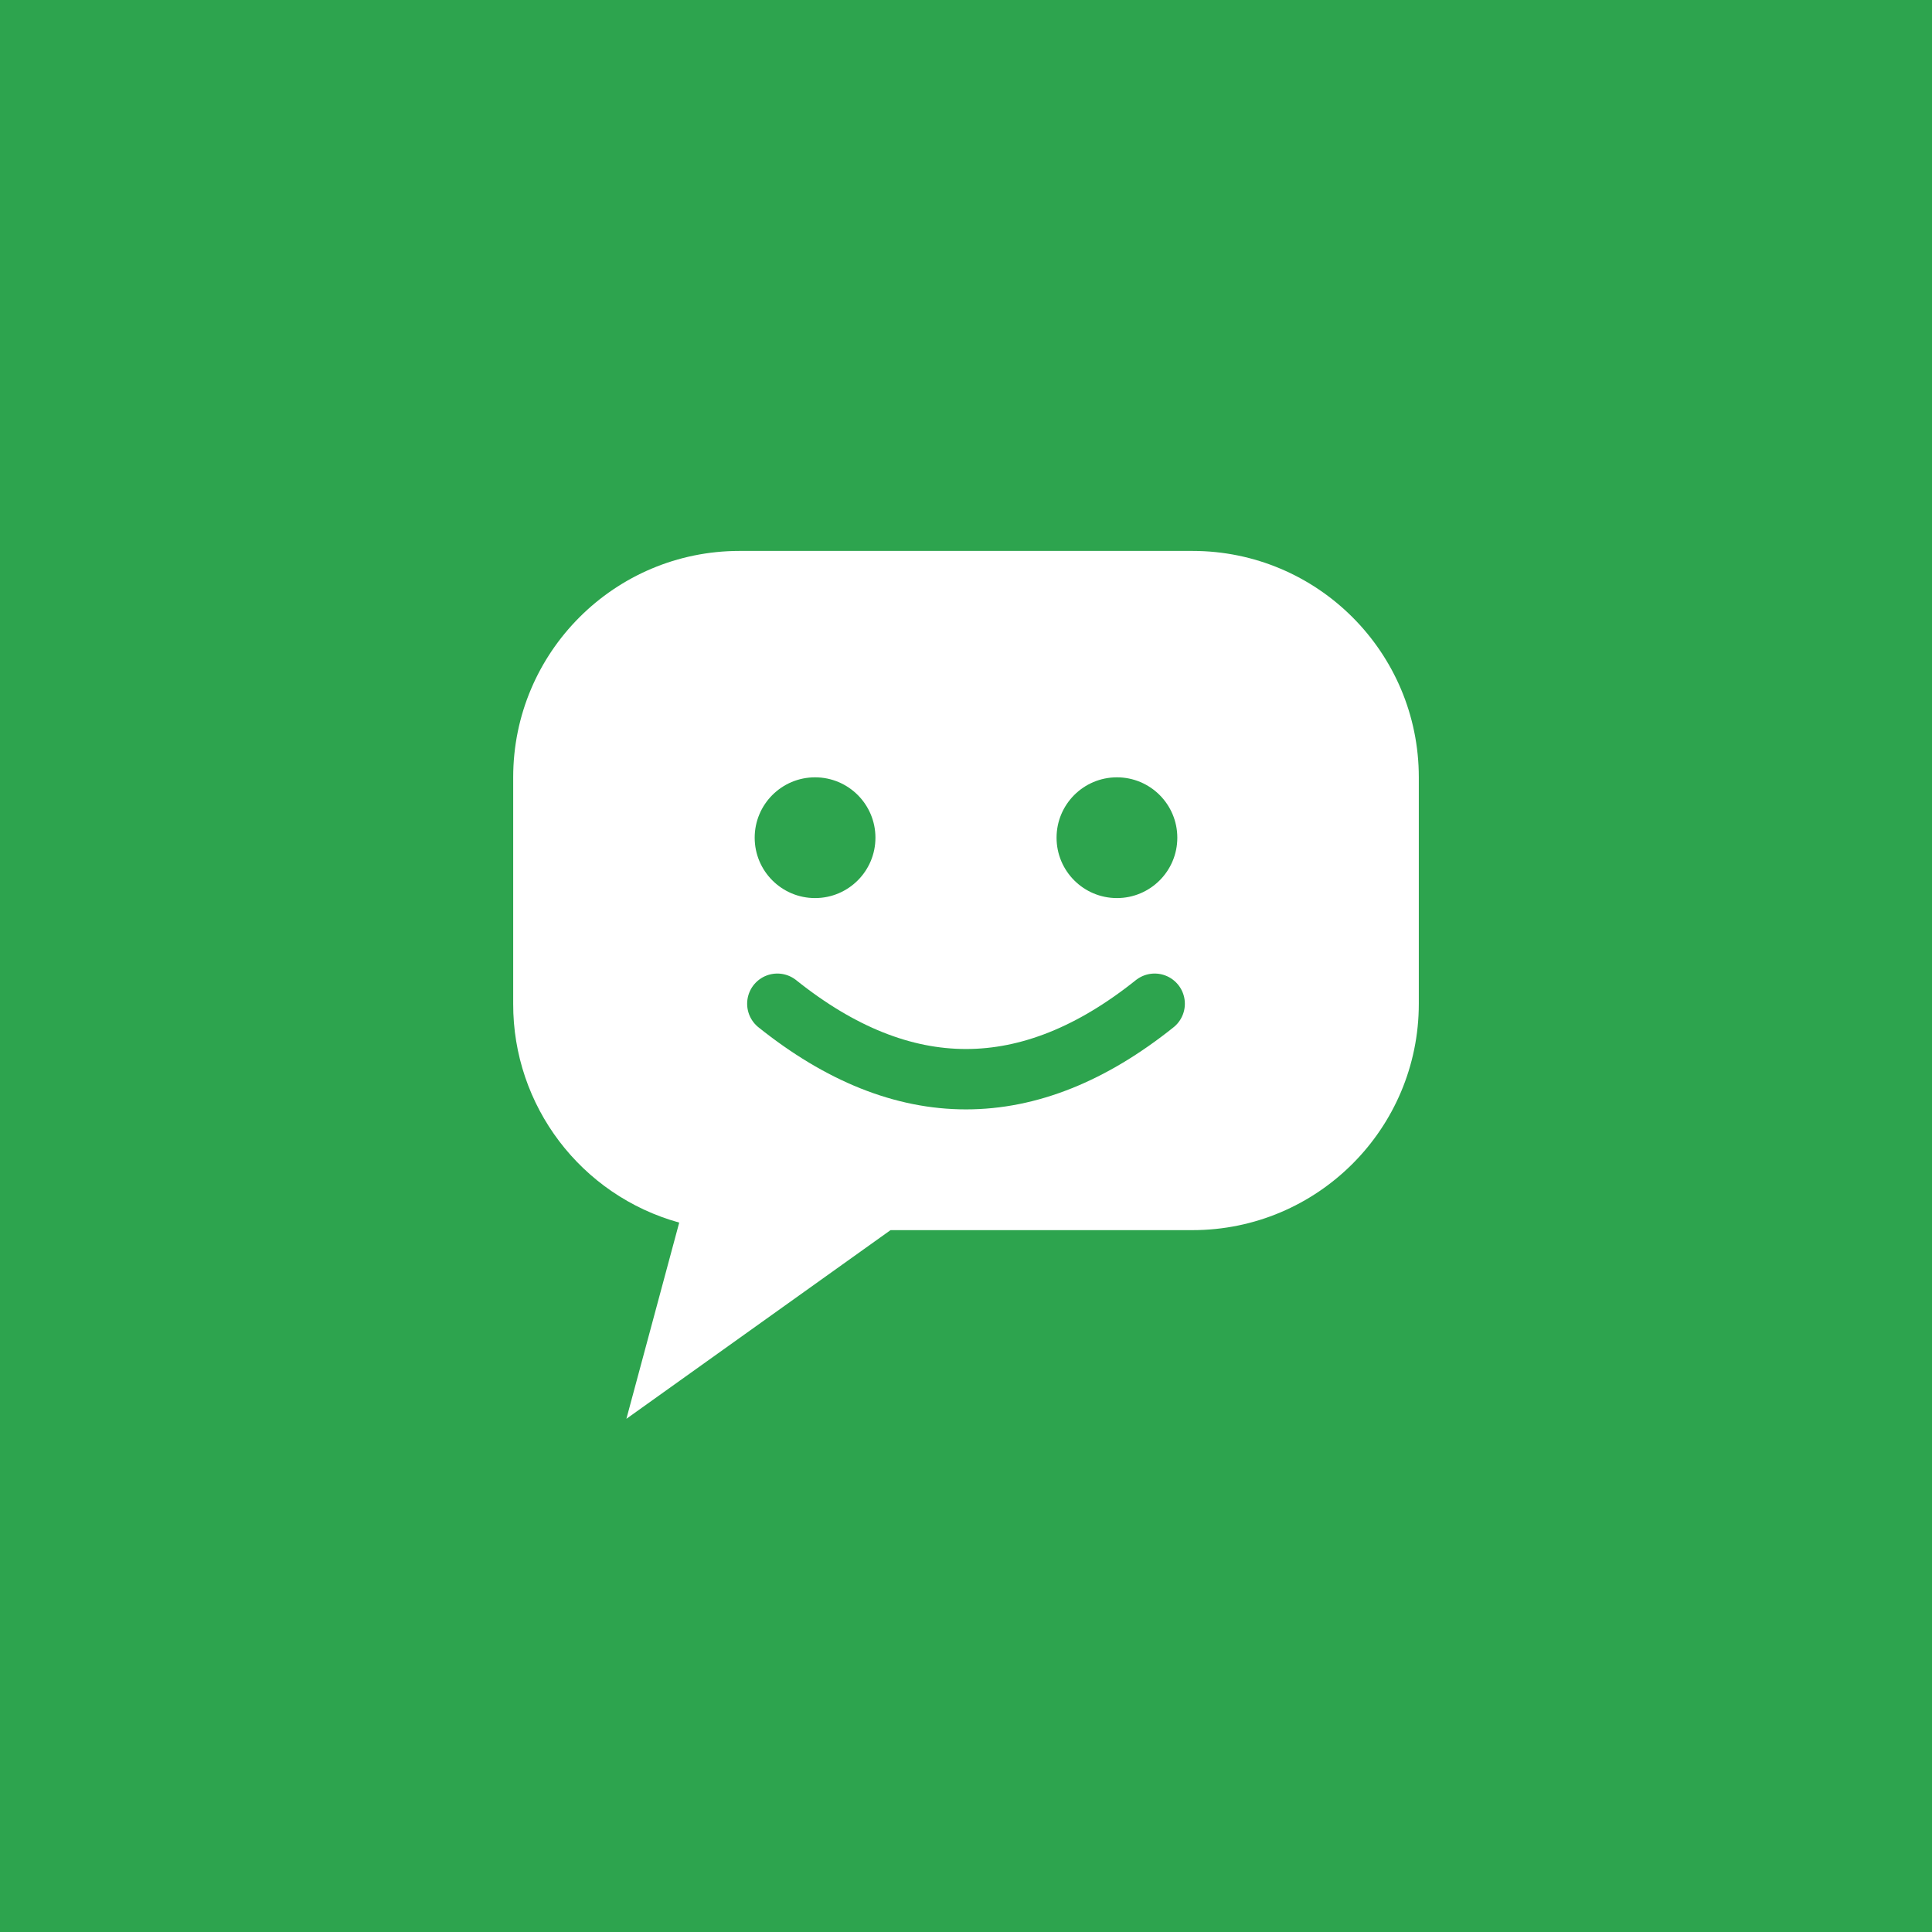
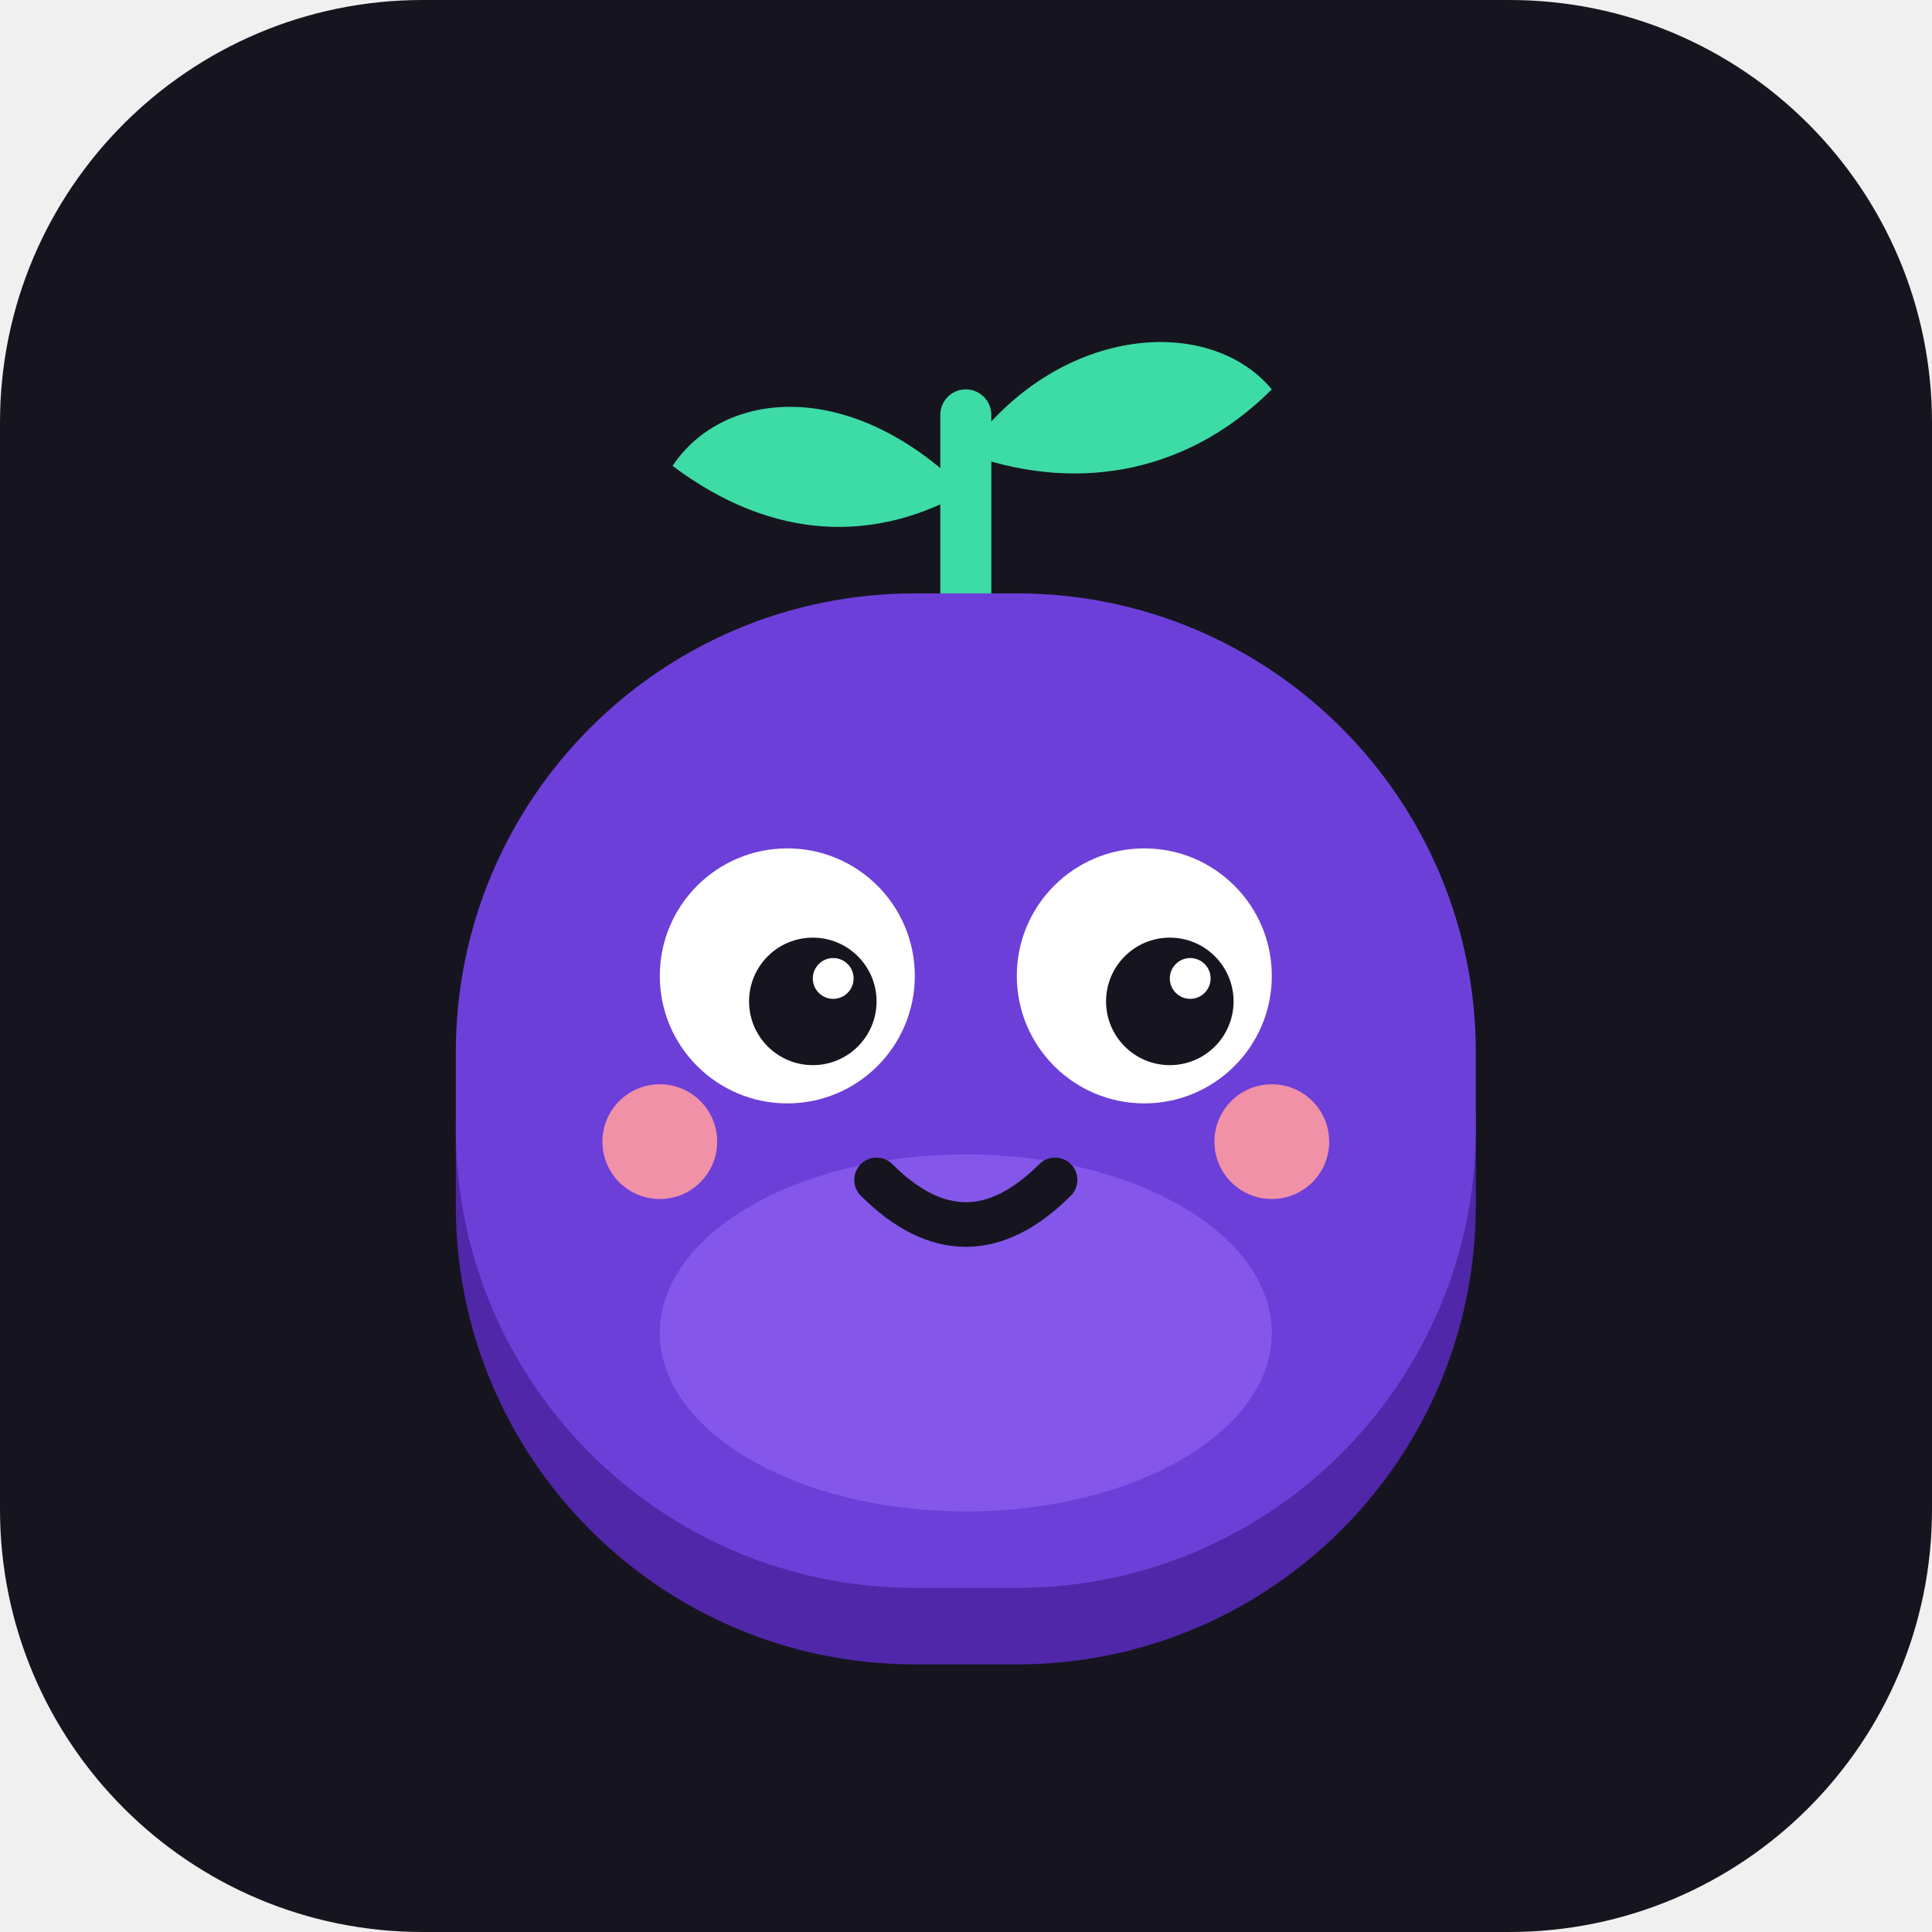
- <svg xmlns="http://www.w3.org/2000/svg" viewBox="0 0 512 512">
-   <rect width="512" height="512" fill="#2da44e" />
-   <path d="M196 146h120a60 60 0 0 1 60 60v60a60 60 0 0 1-60 60h-80l-70 50 14-52a60 60 0 0 1-44-58v-60a60 60 0 0 1 60-60z" fill="#ffffff" />
-   <circle cx="216" cy="222" r="16" fill="#2da44e" />
-   <circle cx="296" cy="222" r="16" fill="#2da44e" />
-   <path d="M206 266q50 40 100 0" fill="none" stroke="#2da44e" stroke-width="16" stroke-linecap="round" />
+ <svg xmlns="http://www.w3.org/2000/svg" width="512" height="512" viewBox="0 0 512 512">
+   <rect width="512" height="512" rx="112" fill="#16151F" />
+   <svg x="87.0" y="69.4" width="337.9" height="385.2" viewBox="0 -4 100 114">
+     <path d="M50 24V8" stroke="#3DDBA6" stroke-width="4" stroke-linecap="round" fill="none" />
+     <path d="M50 14C41 5 31 6 27 12C35 18 43 18 50 14Z" fill="#3DDBA6" />
+     <path d="M50 11C57 1 69 0 74 6C67 13 58 14 50 11Z" fill="#3DDBA6" />
+     <rect x="10" y="28" width="80" height="78" rx="36" fill="#4F27A8" />
+     <rect x="10" y="22" width="80" height="78" rx="36" fill="#6D3FD9" />
+     <ellipse cx="50" cy="80" rx="24" ry="14" fill="#8457EA" />
+     <circle cx="36" cy="52" r="10" fill="#FFFFFF" />
+     <circle cx="64" cy="52" r="10" fill="#FFFFFF" />
+     <circle cx="38" cy="54" r="5" fill="#16151F" />
+     <circle cx="66" cy="54" r="5" fill="#16151F" />
+     <circle cx="39.6" cy="52.2" r="1.6" fill="#FFFFFF" />
+     <circle cx="67.6" cy="52.2" r="1.6" fill="#FFFFFF" />
+     <circle cx="26" cy="65" r="4.5" fill="#FF9AA2" opacity="0.9" />
+     <circle cx="74" cy="65" r="4.5" fill="#FF9AA2" opacity="0.9" />
+     <path d="M43 68Q50 75 57 68" stroke="#16151F" stroke-width="3.5" stroke-linecap="round" fill="none" />
+   </svg>
</svg>
